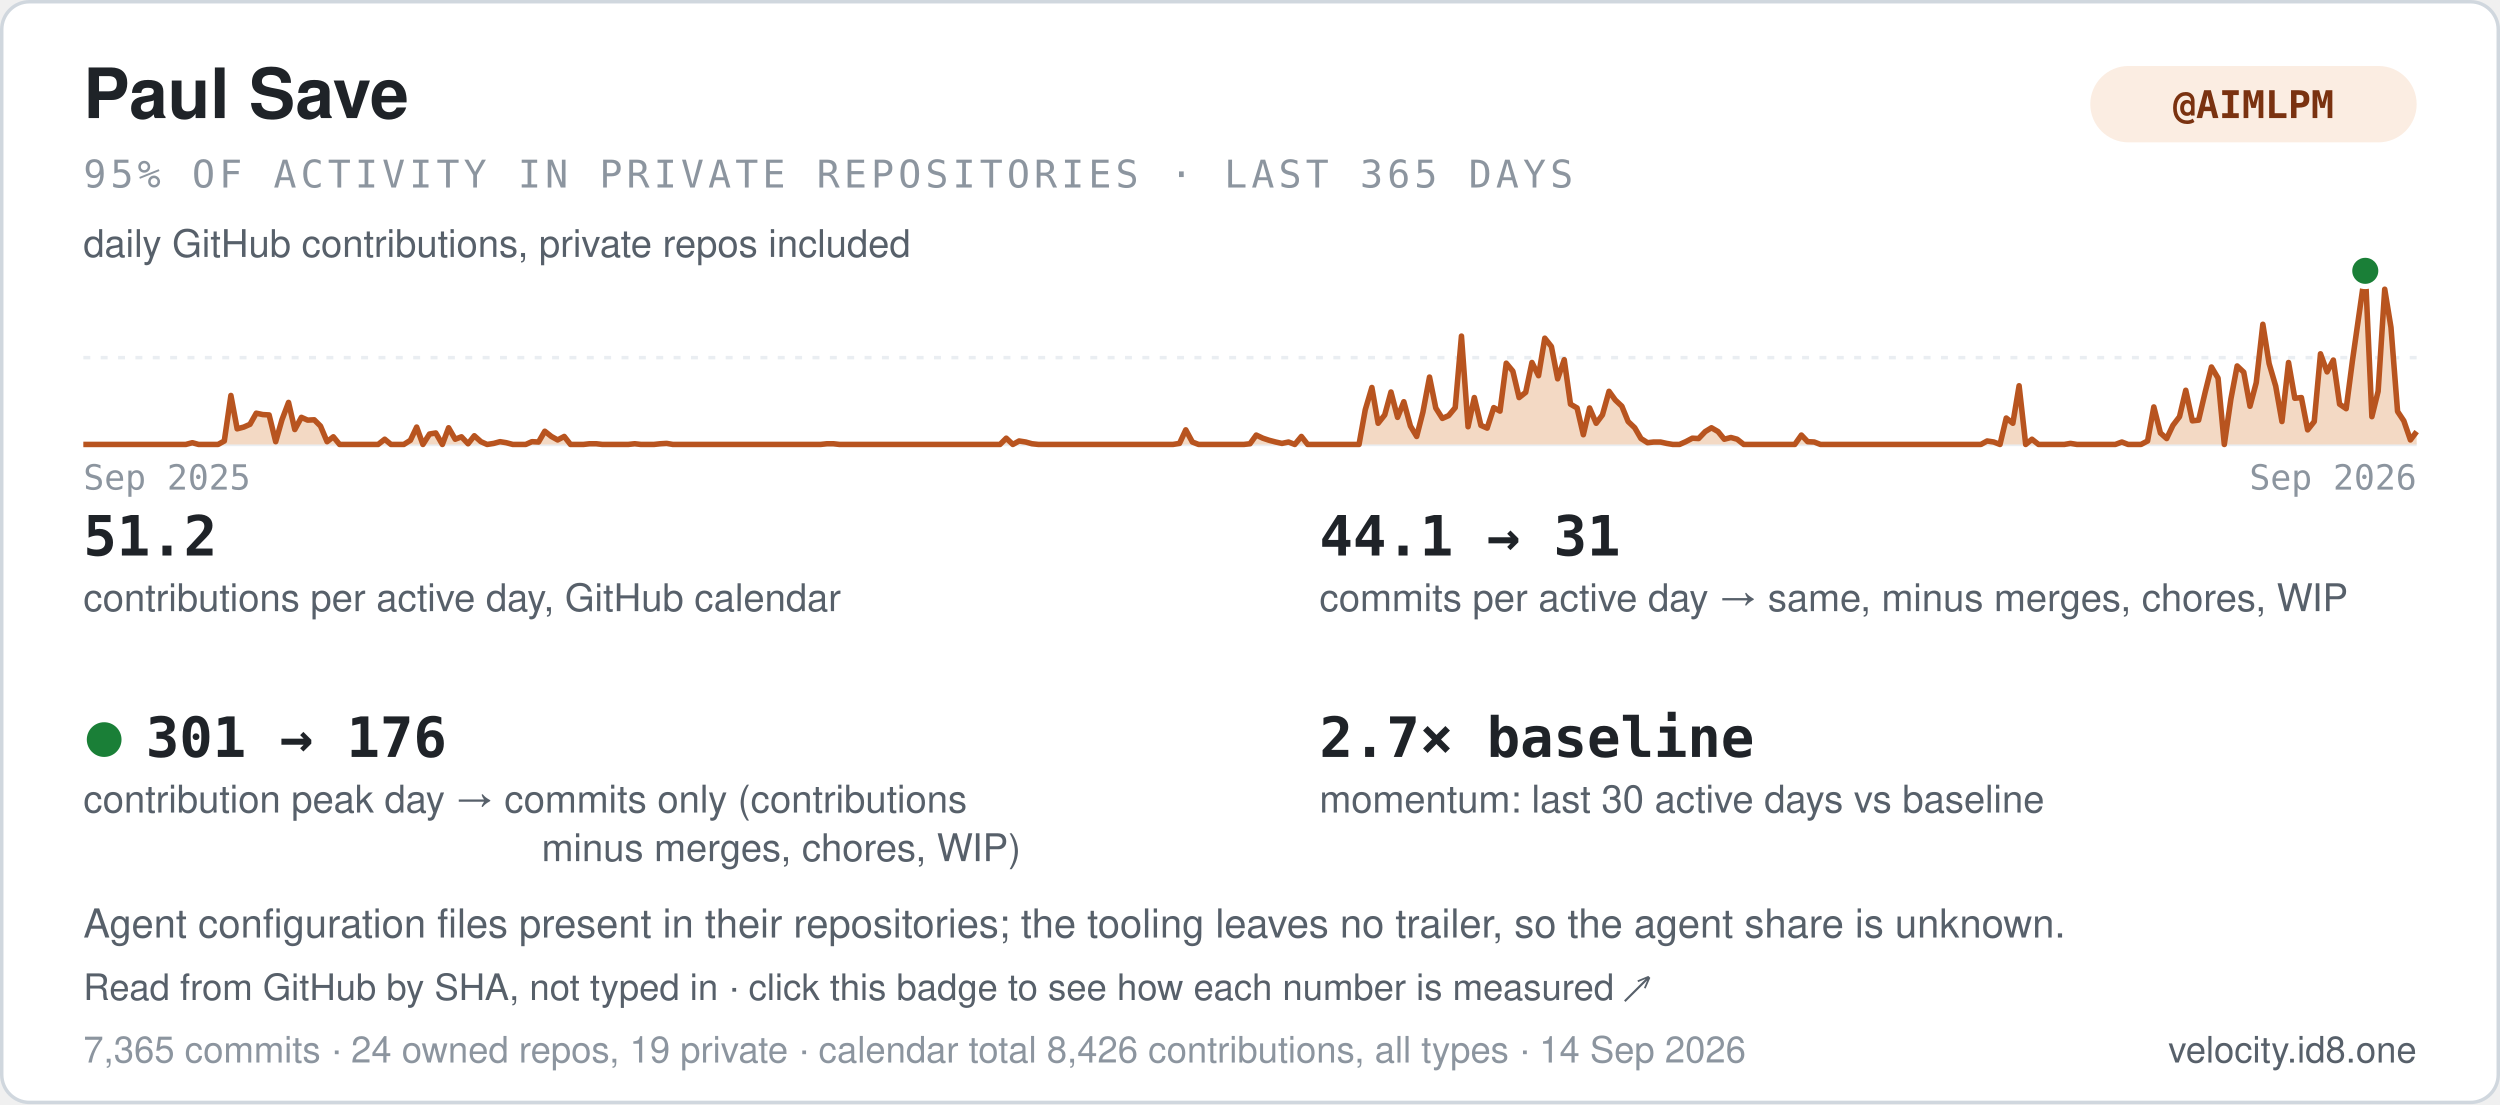
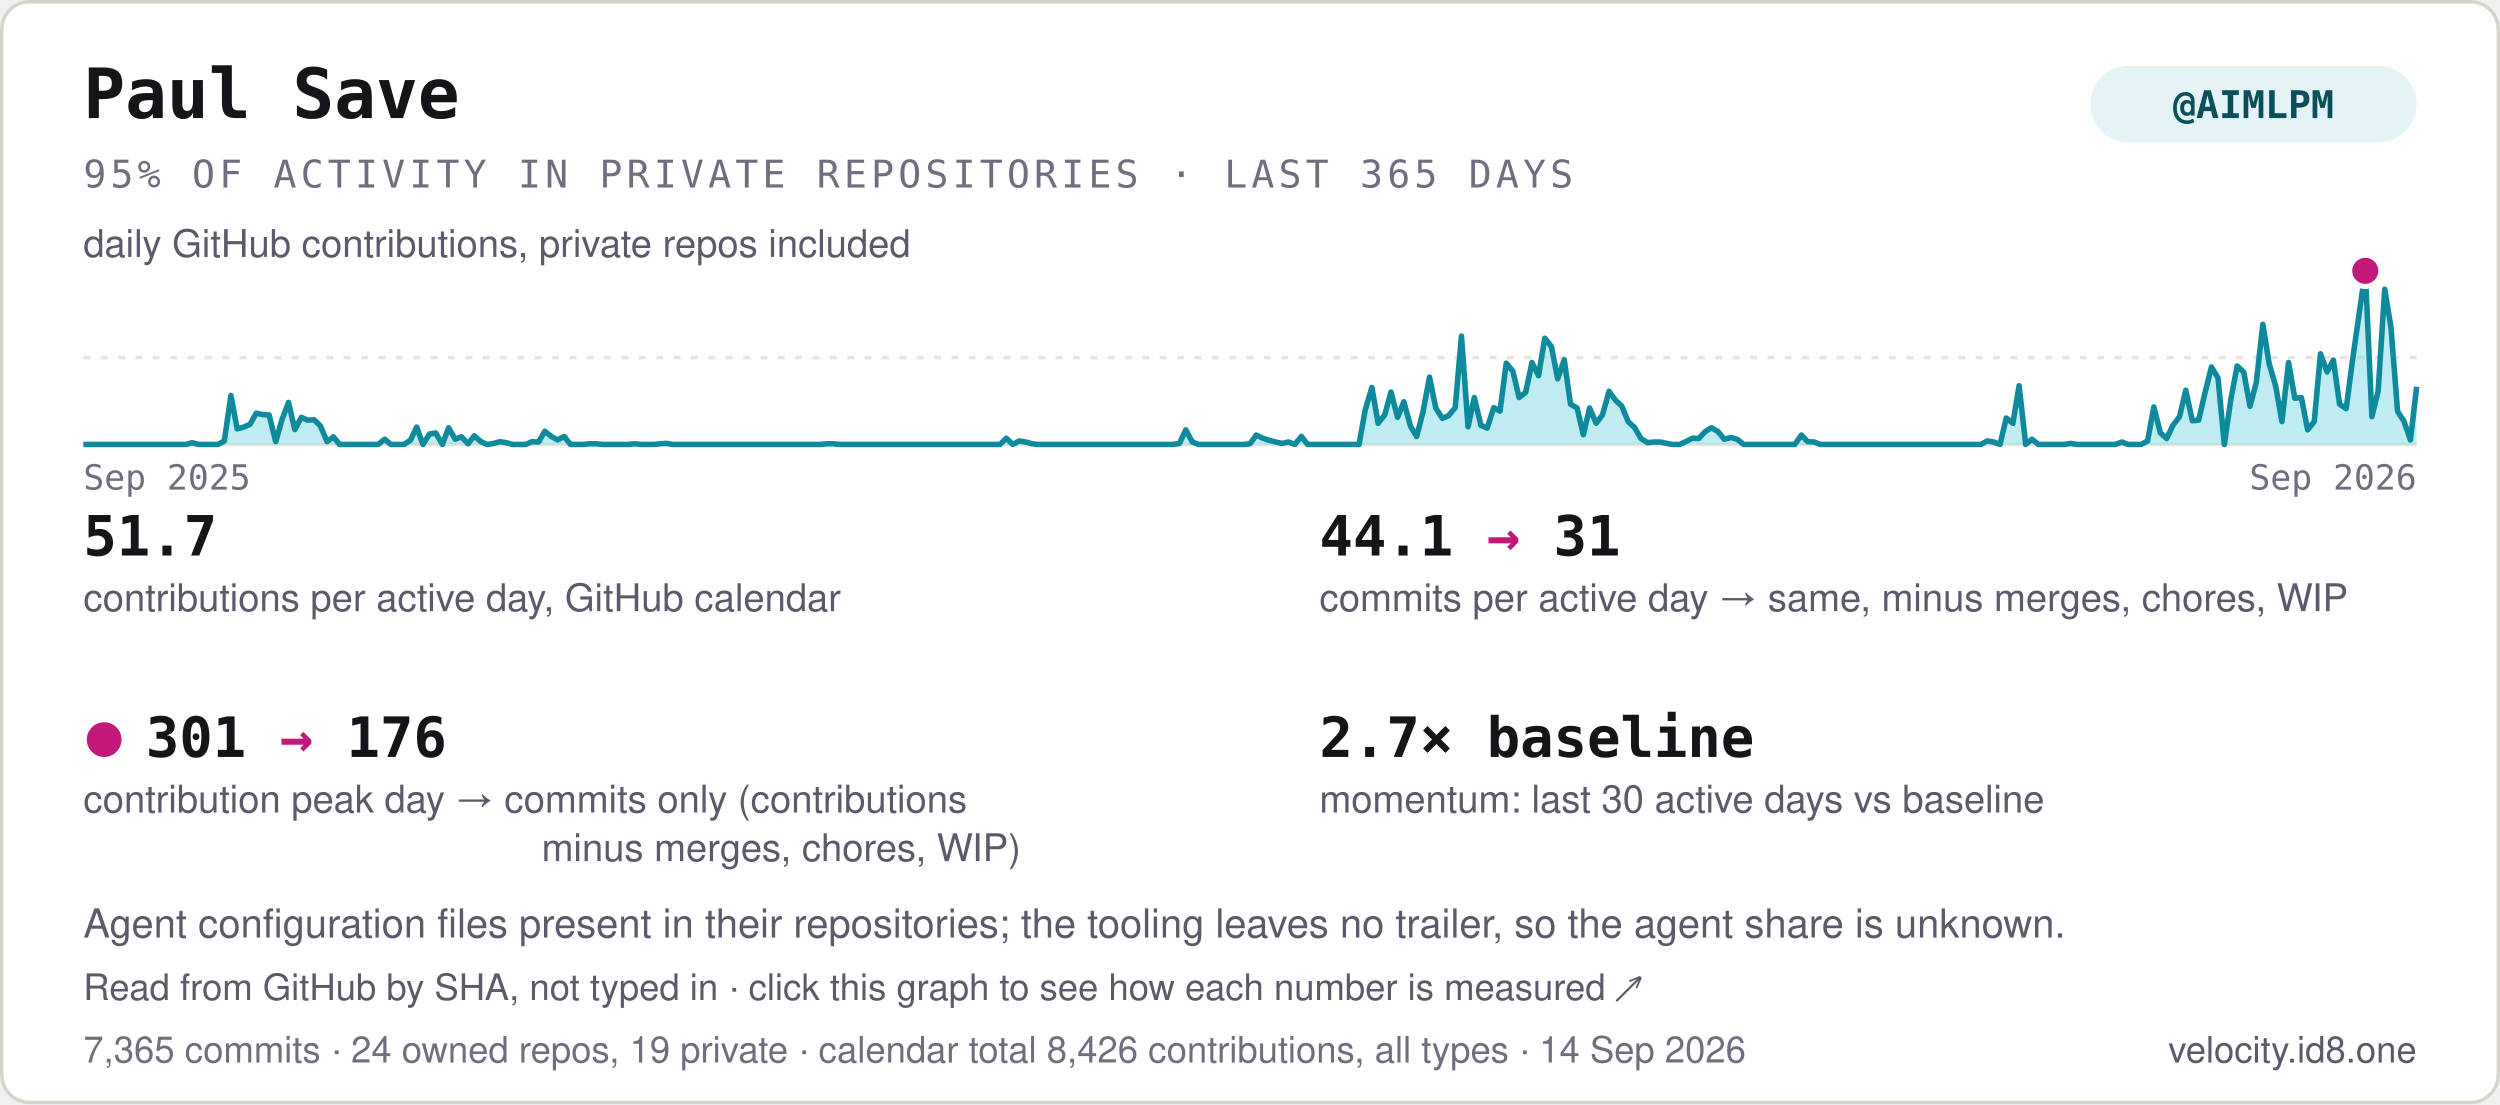
- <svg xmlns="http://www.w3.org/2000/svg" width="720" height="318" viewBox="0 0 720 318" role="img" aria-label="Paul Save: Unlock Radar badge">
-   <rect x="0.5" y="0.5" width="719" height="317" rx="8" fill="#FFFFFF" stroke="#D0D7DE" />
-   <text x="24" y="34" font-family="-apple-system, BlinkMacSystemFont, 'Segoe UI', Helvetica, Arial, sans-serif" font-size="20" font-weight="700" fill="#1F2328">Paul Save</text>
-   <text x="24" y="54" font-family="ui-monospace, SFMono-Regular, Menlo, Consolas, monospace" font-size="11" letter-spacing="1.2" fill="#8C959F">95% OF ACTIVITY IN PRIVATE REPOSITORIES · LAST 365 DAYS</text>
-   <rect x="602" y="19" width="94" height="22" rx="11" fill="#FBEDE2" />
-   <text x="649" y="34" text-anchor="middle" font-family="ui-monospace, SFMono-Regular, Menlo, Consolas, monospace" font-size="11" font-weight="600" fill="#7A3210">@AIMLPM</text>
-   <line x1="24" x2="696" y1="128" y2="128" stroke="#EAEEF2" />
-   <line x1="24" x2="696" y1="103.0" y2="103.0" stroke="#EAEEF2" stroke-dasharray="2 3" />
-   <path d="M24.0,128.0 L25.8,128.0 L27.7,128.0 L29.5,128.0 L31.4,128.0 L33.2,128.0 L35.1,128.0 L36.9,128.0 L38.8,128.0 L40.6,128.0 L42.5,128.0 L44.3,128.0 L46.2,128.0 L48.0,128.0 L49.8,128.0 L51.7,128.0 L53.5,128.0 L55.4,127.5 L57.2,128.0 L59.1,128.0 L60.9,128.0 L62.8,128.0 L64.6,127.0 L66.5,113.9 L68.3,123.5 L70.2,123.0 L72.0,122.2 L73.8,119.0 L75.7,119.4 L77.5,119.5 L79.4,127.2 L81.2,120.9 L83.1,115.9 L84.9,123.7 L86.8,120.2 L88.6,121.0 L90.5,120.9 L92.3,122.7 L94.2,127.2 L96.0,125.8 L97.8,128.0 L99.7,128.0 L101.5,128.0 L103.4,128.0 L105.2,128.0 L107.1,128.0 L108.9,128.0 L110.8,126.5 L112.6,128.0 L114.5,128.0 L116.3,128.0 L118.2,126.8 L120.0,123.0 L121.8,128.0 L123.7,125.0 L125.5,124.7 L127.4,128.0 L129.2,123.2 L131.1,126.5 L132.9,125.8 L134.8,127.8 L136.6,125.5 L138.5,127.2 L140.3,128.0 L142.2,127.7 L144.0,127.2 L145.8,127.5 L147.7,128.0 L149.5,128.0 L151.4,128.0 L153.2,127.2 L155.1,127.3 L156.9,124.2 L158.8,125.7 L160.6,126.7 L162.5,125.7 L164.3,128.0 L166.2,128.0 L168.0,128.0 L169.8,127.8 L171.7,127.8 L173.5,128.0 L175.4,128.0 L177.2,128.0 L179.1,128.0 L180.9,128.0 L182.8,127.8 L184.6,128.0 L186.5,128.0 L188.3,128.0 L190.2,127.8 L192.0,127.7 L193.8,128.0 L195.7,128.0 L197.5,128.0 L199.4,128.0 L201.2,128.0 L203.1,128.0 L204.9,128.0 L206.8,128.0 L208.6,128.0 L210.5,128.0 L212.3,128.0 L214.2,128.0 L216.0,128.0 L217.8,128.0 L219.7,128.0 L221.5,128.0 L223.4,128.0 L225.2,128.0 L227.1,128.0 L228.9,128.0 L230.8,128.0 L232.6,128.0 L234.5,128.0 L236.3,128.0 L238.2,127.8 L240.0,127.8 L241.8,128.0 L243.7,128.0 L245.5,128.0 L247.4,128.0 L249.2,128.0 L251.1,128.0 L252.9,128.0 L254.8,128.0 L256.6,128.0 L258.5,128.0 L260.3,128.0 L262.2,128.0 L264.0,128.0 L265.8,128.0 L267.7,128.0 L269.5,128.0 L271.4,128.0 L273.2,128.0 L275.1,128.0 L276.9,128.0 L278.8,128.0 L280.6,128.0 L282.5,128.0 L284.3,128.0 L286.2,128.0 L288.0,128.0 L289.8,126.2 L291.7,128.0 L293.5,127.0 L295.4,127.3 L297.2,127.8 L299.1,128.0 L300.9,128.0 L302.8,128.0 L304.6,128.0 L306.5,128.0 L308.3,128.0 L310.2,128.0 L312.0,128.0 L313.8,128.0 L315.7,128.0 L317.5,128.0 L319.4,128.0 L321.2,128.0 L323.1,128.0 L324.9,128.0 L326.8,128.0 L328.6,128.0 L330.5,128.0 L332.3,128.0 L334.2,128.0 L336.0,128.0 L337.8,128.0 L339.7,127.7 L341.5,123.8 L343.4,127.3 L345.2,128.0 L347.1,128.0 L348.9,128.0 L350.8,128.0 L352.6,128.0 L354.5,128.0 L356.3,128.0 L358.2,128.0 L360.0,127.8 L361.8,125.3 L363.7,126.2 L365.5,126.8 L367.4,127.3 L369.2,127.7 L371.1,127.3 L372.9,128.0 L374.8,125.7 L376.6,128.0 L378.5,128.0 L380.3,128.0 L382.2,128.0 L384.0,128.0 L385.8,128.0 L387.7,128.0 L389.5,128.0 L391.4,128.0 L393.2,118.0 L395.1,111.6 L396.9,121.9 L398.8,119.5 L400.6,112.9 L402.5,120.2 L404.3,115.7 L406.2,122.7 L408.0,125.7 L409.8,118.7 L411.7,108.6 L413.5,117.5 L415.4,120.5 L417.2,119.7 L419.1,117.4 L420.9,96.8 L422.8,122.9 L424.6,114.5 L426.5,122.5 L428.3,123.3 L430.2,117.4 L432.0,118.4 L433.8,104.6 L435.7,106.9 L437.5,114.5 L439.4,113.0 L441.2,104.4 L443.1,108.2 L444.9,97.4 L446.8,99.8 L448.6,109.1 L450.5,103.6 L452.3,116.4 L454.2,117.5 L456.0,125.2 L457.8,117.5 L459.7,121.9 L461.5,119.5 L463.4,112.7 L465.2,115.2 L467.1,117.0 L468.9,121.4 L470.8,123.2 L472.6,126.3 L474.5,127.5 L476.3,127.3 L478.2,127.3 L480.0,127.7 L481.8,128.0 L483.7,128.0 L485.5,127.2 L487.4,126.2 L489.2,126.3 L491.1,124.3 L492.9,123.2 L494.8,124.3 L496.6,126.5 L498.5,126.0 L500.3,126.5 L502.2,128.0 L504.0,128.0 L505.8,128.0 L507.7,128.0 L509.5,128.0 L511.4,128.0 L513.2,128.0 L515.1,128.0 L516.9,128.0 L518.8,125.3 L520.6,127.2 L522.5,127.3 L524.3,128.0 L526.2,128.0 L528.0,128.0 L529.8,128.0 L531.7,128.0 L533.5,128.0 L535.4,128.0 L537.2,128.0 L539.1,128.0 L540.9,128.0 L542.8,128.0 L544.6,128.0 L546.5,128.0 L548.3,128.0 L550.2,128.0 L552.0,128.0 L553.8,128.0 L555.7,128.0 L557.5,128.0 L559.4,128.0 L561.2,128.0 L563.1,128.0 L564.9,128.0 L566.8,128.0 L568.6,128.0 L570.5,128.0 L572.3,127.0 L574.2,127.3 L576.0,128.0 L577.8,120.4 L579.7,121.9 L581.5,111.1 L583.4,128.0 L585.2,126.5 L587.1,128.0 L588.9,128.0 L590.8,128.0 L592.6,128.0 L594.5,128.0 L596.3,127.7 L598.2,128.0 L600.0,128.0 L601.8,128.0 L603.7,128.0 L605.5,128.0 L607.4,128.0 L609.2,128.0 L611.1,127.3 L612.9,128.0 L614.8,128.0 L616.6,128.0 L618.5,127.0 L620.3,117.2 L622.2,124.7 L624.0,126.3 L625.8,122.5 L627.7,120.0 L629.5,112.4 L631.4,121.2 L633.2,121.0 L635.1,112.9 L636.9,105.7 L638.8,108.9 L640.6,128.0 L642.5,114.9 L644.3,105.4 L646.2,107.2 L648.0,117.0 L649.8,110.2 L651.7,93.4 L653.5,104.7 L655.4,111.2 L657.2,121.4 L659.1,104.4 L660.9,114.7 L662.8,114.5 L664.6,123.8 L666.5,121.4 L668.3,101.9 L670.2,107.1 L672.0,103.7 L673.8,116.4 L675.7,117.7 L677.5,103.9 L679.4,90.6 L681.2,78.0 L683.1,120.0 L684.9,112.7 L686.8,83.3 L688.6,94.3 L690.5,118.5 L692.3,121.2 L694.2,126.7 L696.0,124.3 L696.0,128 L24,128 Z" fill="#F3D9C4" />
-   <path d="M24.0,128.0 L25.8,128.0 L27.7,128.0 L29.5,128.0 L31.4,128.0 L33.2,128.0 L35.1,128.0 L36.9,128.0 L38.8,128.0 L40.6,128.0 L42.5,128.0 L44.3,128.0 L46.2,128.0 L48.0,128.0 L49.8,128.0 L51.7,128.0 L53.5,128.0 L55.4,127.5 L57.2,128.0 L59.1,128.0 L60.9,128.0 L62.8,128.0 L64.6,127.0 L66.5,113.9 L68.3,123.5 L70.2,123.0 L72.0,122.2 L73.8,119.0 L75.7,119.4 L77.5,119.5 L79.4,127.2 L81.2,120.9 L83.1,115.9 L84.9,123.7 L86.8,120.2 L88.6,121.0 L90.5,120.9 L92.3,122.7 L94.2,127.2 L96.0,125.8 L97.8,128.0 L99.7,128.0 L101.5,128.0 L103.4,128.0 L105.2,128.0 L107.1,128.0 L108.9,128.0 L110.8,126.5 L112.6,128.0 L114.5,128.0 L116.3,128.0 L118.2,126.8 L120.0,123.0 L121.8,128.0 L123.7,125.0 L125.5,124.7 L127.4,128.0 L129.2,123.2 L131.1,126.5 L132.9,125.8 L134.8,127.8 L136.6,125.5 L138.5,127.2 L140.3,128.0 L142.2,127.7 L144.0,127.2 L145.8,127.5 L147.7,128.0 L149.5,128.0 L151.4,128.0 L153.2,127.2 L155.1,127.3 L156.9,124.2 L158.8,125.7 L160.6,126.7 L162.5,125.7 L164.3,128.0 L166.2,128.0 L168.0,128.0 L169.8,127.8 L171.7,127.8 L173.5,128.0 L175.4,128.0 L177.2,128.0 L179.1,128.0 L180.9,128.0 L182.8,127.8 L184.6,128.0 L186.5,128.0 L188.3,128.0 L190.2,127.8 L192.0,127.7 L193.8,128.0 L195.7,128.0 L197.5,128.0 L199.4,128.0 L201.2,128.0 L203.1,128.0 L204.9,128.0 L206.8,128.0 L208.6,128.0 L210.5,128.0 L212.3,128.0 L214.2,128.0 L216.0,128.0 L217.8,128.0 L219.7,128.0 L221.5,128.0 L223.4,128.0 L225.2,128.0 L227.1,128.0 L228.9,128.0 L230.8,128.0 L232.6,128.0 L234.5,128.0 L236.3,128.0 L238.2,127.8 L240.0,127.8 L241.8,128.0 L243.7,128.0 L245.5,128.0 L247.4,128.0 L249.2,128.0 L251.1,128.0 L252.9,128.0 L254.8,128.0 L256.6,128.0 L258.5,128.0 L260.3,128.0 L262.2,128.0 L264.0,128.0 L265.8,128.0 L267.7,128.0 L269.5,128.0 L271.4,128.0 L273.2,128.0 L275.1,128.0 L276.9,128.0 L278.8,128.0 L280.6,128.0 L282.5,128.0 L284.3,128.0 L286.2,128.0 L288.0,128.0 L289.8,126.2 L291.7,128.0 L293.5,127.0 L295.4,127.3 L297.2,127.8 L299.1,128.0 L300.9,128.0 L302.8,128.0 L304.6,128.0 L306.5,128.0 L308.3,128.0 L310.2,128.0 L312.0,128.0 L313.8,128.0 L315.7,128.0 L317.5,128.0 L319.4,128.0 L321.2,128.0 L323.1,128.0 L324.9,128.0 L326.8,128.0 L328.6,128.0 L330.5,128.0 L332.3,128.0 L334.2,128.0 L336.0,128.0 L337.8,128.0 L339.7,127.7 L341.5,123.8 L343.4,127.3 L345.2,128.0 L347.1,128.0 L348.9,128.0 L350.8,128.0 L352.6,128.0 L354.5,128.0 L356.3,128.0 L358.2,128.0 L360.0,127.8 L361.8,125.3 L363.7,126.2 L365.5,126.8 L367.4,127.3 L369.2,127.7 L371.1,127.3 L372.9,128.0 L374.8,125.7 L376.6,128.0 L378.5,128.0 L380.3,128.0 L382.2,128.0 L384.0,128.0 L385.8,128.0 L387.7,128.0 L389.5,128.0 L391.4,128.0 L393.2,118.0 L395.1,111.6 L396.9,121.9 L398.8,119.5 L400.6,112.9 L402.5,120.2 L404.3,115.7 L406.2,122.7 L408.0,125.7 L409.8,118.7 L411.7,108.6 L413.5,117.5 L415.4,120.5 L417.2,119.7 L419.1,117.4 L420.9,96.8 L422.8,122.9 L424.6,114.5 L426.5,122.5 L428.3,123.3 L430.2,117.4 L432.0,118.4 L433.8,104.6 L435.7,106.9 L437.5,114.5 L439.4,113.0 L441.2,104.4 L443.1,108.2 L444.9,97.4 L446.8,99.8 L448.6,109.1 L450.5,103.6 L452.3,116.4 L454.2,117.5 L456.0,125.2 L457.8,117.5 L459.7,121.9 L461.5,119.5 L463.4,112.7 L465.2,115.2 L467.1,117.0 L468.9,121.4 L470.8,123.2 L472.6,126.3 L474.5,127.5 L476.3,127.3 L478.2,127.3 L480.0,127.7 L481.8,128.0 L483.7,128.0 L485.5,127.2 L487.4,126.2 L489.2,126.3 L491.1,124.3 L492.9,123.2 L494.8,124.3 L496.6,126.5 L498.5,126.0 L500.3,126.5 L502.2,128.0 L504.0,128.0 L505.8,128.0 L507.7,128.0 L509.5,128.0 L511.4,128.0 L513.2,128.0 L515.1,128.0 L516.9,128.0 L518.8,125.3 L520.6,127.2 L522.5,127.3 L524.3,128.0 L526.2,128.0 L528.0,128.0 L529.8,128.0 L531.7,128.0 L533.5,128.0 L535.4,128.0 L537.2,128.0 L539.1,128.0 L540.9,128.0 L542.8,128.0 L544.6,128.0 L546.5,128.0 L548.3,128.0 L550.2,128.0 L552.0,128.0 L553.8,128.0 L555.7,128.0 L557.5,128.0 L559.4,128.0 L561.2,128.0 L563.1,128.0 L564.9,128.0 L566.8,128.0 L568.6,128.0 L570.5,128.0 L572.3,127.0 L574.2,127.3 L576.0,128.0 L577.8,120.4 L579.7,121.9 L581.5,111.1 L583.4,128.0 L585.2,126.5 L587.1,128.0 L588.9,128.0 L590.8,128.0 L592.6,128.0 L594.5,128.0 L596.3,127.7 L598.2,128.0 L600.0,128.0 L601.8,128.0 L603.7,128.0 L605.5,128.0 L607.4,128.0 L609.2,128.0 L611.1,127.3 L612.9,128.0 L614.8,128.0 L616.6,128.0 L618.5,127.0 L620.3,117.2 L622.2,124.7 L624.0,126.3 L625.8,122.5 L627.7,120.0 L629.5,112.4 L631.4,121.2 L633.2,121.0 L635.1,112.9 L636.9,105.7 L638.8,108.9 L640.6,128.0 L642.5,114.9 L644.3,105.4 L646.2,107.2 L648.0,117.0 L649.8,110.2 L651.7,93.4 L653.5,104.7 L655.4,111.2 L657.2,121.4 L659.1,104.4 L660.9,114.7 L662.8,114.5 L664.6,123.8 L666.5,121.4 L668.3,101.9 L670.2,107.1 L672.0,103.7 L673.8,116.4 L675.7,117.7 L677.5,103.9 L679.4,90.6 L681.2,78.0 L683.1,120.0 L684.9,112.7 L686.8,83.3 L688.6,94.3 L690.5,118.5 L692.3,121.2 L694.2,126.7 L696.0,124.3" fill="none" stroke="#B8541F" stroke-width="1.6" stroke-linejoin="round" />
-   <circle cx="681.2" cy="78.0" r="4.5" fill="#1A7F37" stroke="#FFFFFF" stroke-width="1.5" />
-   <text x="24" y="141" font-family="ui-monospace, SFMono-Regular, Menlo, Consolas, monospace" font-size="10" fill="#8C959F">Sep 2025</text>
-   <text x="696" y="141" text-anchor="end" font-family="ui-monospace, SFMono-Regular, Menlo, Consolas, monospace" font-size="10" fill="#8C959F">Sep 2026</text>
-   <text x="24" y="74" font-family="-apple-system, BlinkMacSystemFont, 'Segoe UI', Helvetica, Arial, sans-serif" font-size="11" fill="#57606A">daily GitHub contributions, private repos included</text>
-   <text x="24" y="160" font-family="ui-monospace, SFMono-Regular, Menlo, Consolas, monospace" font-size="16" font-weight="600" fill="#1F2328">51.2</text>
-   <text x="24" y="176" font-family="-apple-system, BlinkMacSystemFont, 'Segoe UI', Helvetica, Arial, sans-serif" font-size="11" fill="#57606A">contributions per active day, GitHub calendar</text>
-   <text x="380" y="160" font-family="ui-monospace, SFMono-Regular, Menlo, Consolas, monospace" font-size="16" font-weight="600" fill="#1F2328">44.1 → 31</text>
-   <text x="380" y="176" font-family="-apple-system, BlinkMacSystemFont, 'Segoe UI', Helvetica, Arial, sans-serif" font-size="11" fill="#57606A">commits per active day → same, minus merges, chores, WIP</text>
-   <circle cx="30" cy="213" r="5" fill="#1A7F37" />
-   <text x="42" y="218" font-family="ui-monospace, SFMono-Regular, Menlo, Consolas, monospace" font-size="16" font-weight="600" fill="#1F2328">301 → 176</text>
-   <text x="24" y="234" font-family="-apple-system, BlinkMacSystemFont, 'Segoe UI', Helvetica, Arial, sans-serif" font-size="11" fill="#57606A">contribution peak day → commits only (contributions</text>
-   <text x="156" y="248" font-family="-apple-system, BlinkMacSystemFont, 'Segoe UI', Helvetica, Arial, sans-serif" font-size="11" fill="#57606A">minus merges, chores, WIP)</text>
-   <text x="380" y="218" font-family="ui-monospace, SFMono-Regular, Menlo, Consolas, monospace" font-size="16" font-weight="600" fill="#1F2328">2.7× baseline</text>
-   <text x="380" y="234" font-family="-apple-system, BlinkMacSystemFont, 'Segoe UI', Helvetica, Arial, sans-serif" font-size="11" fill="#57606A">momentum: last 30 active days vs baseline</text>
-   <text x="24" y="270" font-family="-apple-system, BlinkMacSystemFont, 'Segoe UI', Helvetica, Arial, sans-serif" font-size="11.5" fill="#57606A">Agent configuration files present in their repositories; the tooling leaves no trailer, so the agent share is unknown.</text>
-   <text x="24" y="288" font-family="-apple-system, BlinkMacSystemFont, 'Segoe UI', Helvetica, Arial, sans-serif" font-size="10.5" fill="#57606A">Read from GitHub by SHA, not typed in · click this badge to see how each number is measured ↗</text>
-   <text x="24" y="306" font-family="-apple-system, BlinkMacSystemFont, 'Segoe UI', Helvetica, Arial, sans-serif" font-size="10.5" fill="#8C959F">7,365 commits · 24 owned repos, 19 private · calendar total 8,426 contributions, all types · 14 Sep 2026</text>
-   <text x="696" y="306" text-anchor="end" font-family="-apple-system, BlinkMacSystemFont, 'Segoe UI', Helvetica, Arial, sans-serif" font-size="10.5" fill="#57606A">velocity.id8.one</text>
+ <svg xmlns="http://www.w3.org/2000/svg" width="720" height="318" viewBox="0 0 720 318" role="img" aria-label="Paul Save: Velocity Graph">
+   <rect x="0.5" y="0.5" width="719" height="317" rx="8" fill="#FFFFFF" stroke="#D5D3CA" />
+   <text x="24" y="34" font-family="Departure Mono, JetBrains Mono, ui-monospace, Menlo, monospace" font-size="20" font-weight="700" fill="#141419">Paul Save</text>
+   <text x="24" y="54" font-family="Departure Mono, JetBrains Mono, ui-monospace, Menlo, monospace" font-size="11" letter-spacing="1.2" fill="#6E6E7E">95% OF ACTIVITY IN PRIVATE REPOSITORIES · LAST 365 DAYS</text>
+   <rect x="602" y="19" width="94" height="22" rx="11" fill="#E4F3F6" />
+   <text x="649" y="34" text-anchor="middle" font-family="Departure Mono, JetBrains Mono, ui-monospace, Menlo, monospace" font-size="11" font-weight="600" fill="#0A4F5A">@AIMLPM</text>
+   <line x1="24" x2="696" y1="128" y2="128" stroke="#E6E4DC" />
+   <line x1="24" x2="696" y1="103.0" y2="103.0" stroke="#E6E4DC" stroke-dasharray="2 3" />
+   <path d="M24.0,128.0 L25.8,128.0 L27.7,128.0 L29.5,128.0 L31.4,128.0 L33.2,128.0 L35.1,128.0 L36.9,128.0 L38.8,128.0 L40.6,128.0 L42.5,128.0 L44.3,128.0 L46.2,128.0 L48.0,128.0 L49.8,128.0 L51.7,128.0 L53.5,128.0 L55.4,127.5 L57.2,128.0 L59.1,128.0 L60.9,128.0 L62.8,128.0 L64.6,127.0 L66.5,113.9 L68.3,123.5 L70.2,123.0 L72.0,122.2 L73.8,119.0 L75.7,119.4 L77.5,119.5 L79.4,127.2 L81.2,120.9 L83.1,115.9 L84.9,123.7 L86.8,120.2 L88.6,121.0 L90.5,120.9 L92.3,122.7 L94.2,127.2 L96.0,125.8 L97.8,128.0 L99.7,128.0 L101.5,128.0 L103.4,128.0 L105.2,128.0 L107.1,128.0 L108.9,128.0 L110.8,126.5 L112.6,128.0 L114.5,128.0 L116.3,128.0 L118.2,126.8 L120.0,123.0 L121.8,128.0 L123.7,125.0 L125.5,124.7 L127.4,128.0 L129.2,123.2 L131.1,126.5 L132.9,125.8 L134.8,127.8 L136.6,125.5 L138.5,127.2 L140.3,128.0 L142.2,127.7 L144.0,127.2 L145.8,127.5 L147.7,128.0 L149.5,128.0 L151.4,128.0 L153.2,127.2 L155.1,127.3 L156.9,124.2 L158.8,125.7 L160.6,126.7 L162.5,125.7 L164.3,128.0 L166.2,128.0 L168.0,128.0 L169.8,127.8 L171.7,127.8 L173.5,128.0 L175.4,128.0 L177.2,128.0 L179.1,128.0 L180.9,128.0 L182.8,127.8 L184.6,128.0 L186.5,128.0 L188.3,128.0 L190.2,127.8 L192.0,127.7 L193.8,128.0 L195.7,128.0 L197.5,128.0 L199.4,128.0 L201.2,128.0 L203.1,128.0 L204.9,128.0 L206.8,128.0 L208.6,128.0 L210.5,128.0 L212.3,128.0 L214.2,128.0 L216.0,128.0 L217.8,128.0 L219.7,128.0 L221.5,128.0 L223.4,128.0 L225.2,128.0 L227.1,128.0 L228.9,128.0 L230.8,128.0 L232.6,128.0 L234.5,128.0 L236.3,128.0 L238.2,127.8 L240.0,127.8 L241.8,128.0 L243.7,128.0 L245.5,128.0 L247.4,128.0 L249.2,128.0 L251.1,128.0 L252.9,128.0 L254.8,128.0 L256.6,128.0 L258.5,128.0 L260.3,128.0 L262.2,128.0 L264.0,128.0 L265.8,128.0 L267.7,128.0 L269.5,128.0 L271.4,128.0 L273.2,128.0 L275.1,128.0 L276.9,128.0 L278.8,128.0 L280.6,128.0 L282.5,128.0 L284.3,128.0 L286.2,128.0 L288.0,128.0 L289.8,126.2 L291.7,128.0 L293.5,127.0 L295.4,127.3 L297.2,127.8 L299.1,128.0 L300.9,128.0 L302.8,128.0 L304.6,128.0 L306.5,128.0 L308.3,128.0 L310.2,128.0 L312.0,128.0 L313.8,128.0 L315.7,128.0 L317.5,128.0 L319.4,128.0 L321.2,128.0 L323.1,128.0 L324.9,128.0 L326.8,128.0 L328.6,128.0 L330.5,128.0 L332.3,128.0 L334.2,128.0 L336.0,128.0 L337.8,128.0 L339.7,127.7 L341.5,123.8 L343.4,127.3 L345.2,128.0 L347.1,128.0 L348.9,128.0 L350.8,128.0 L352.6,128.0 L354.5,128.0 L356.3,128.0 L358.2,128.0 L360.0,127.8 L361.8,125.3 L363.7,126.2 L365.5,126.8 L367.4,127.3 L369.2,127.7 L371.1,127.3 L372.9,128.0 L374.8,125.7 L376.6,128.0 L378.5,128.0 L380.3,128.0 L382.2,128.0 L384.0,128.0 L385.8,128.0 L387.7,128.0 L389.5,128.0 L391.4,128.0 L393.2,118.0 L395.1,111.6 L396.9,121.9 L398.8,119.5 L400.6,112.9 L402.5,120.2 L404.3,115.7 L406.2,122.7 L408.0,125.7 L409.8,118.7 L411.7,108.6 L413.5,117.5 L415.4,120.5 L417.2,119.7 L419.1,117.4 L420.9,96.8 L422.8,122.9 L424.6,114.5 L426.5,122.5 L428.3,123.3 L430.2,117.4 L432.0,118.4 L433.8,104.6 L435.7,106.9 L437.5,114.5 L439.4,113.0 L441.2,104.4 L443.1,108.2 L444.9,97.4 L446.8,99.8 L448.6,109.1 L450.5,103.6 L452.3,116.4 L454.2,117.5 L456.0,125.2 L457.8,117.5 L459.7,121.9 L461.5,119.5 L463.4,112.7 L465.2,115.2 L467.1,117.0 L468.9,121.4 L470.8,123.2 L472.6,126.3 L474.5,127.5 L476.3,127.3 L478.2,127.3 L480.0,127.7 L481.8,128.0 L483.7,128.0 L485.5,127.2 L487.4,126.2 L489.2,126.3 L491.1,124.3 L492.9,123.2 L494.8,124.3 L496.6,126.5 L498.5,126.0 L500.3,126.5 L502.2,128.0 L504.0,128.0 L505.8,128.0 L507.7,128.0 L509.5,128.0 L511.4,128.0 L513.2,128.0 L515.1,128.0 L516.9,128.0 L518.8,125.3 L520.6,127.2 L522.5,127.3 L524.3,128.0 L526.2,128.0 L528.0,128.0 L529.8,128.0 L531.7,128.0 L533.5,128.0 L535.4,128.0 L537.2,128.0 L539.1,128.0 L540.9,128.0 L542.8,128.0 L544.6,128.0 L546.5,128.0 L548.3,128.0 L550.2,128.0 L552.0,128.0 L553.8,128.0 L555.7,128.0 L557.5,128.0 L559.4,128.0 L561.2,128.0 L563.1,128.0 L564.9,128.0 L566.8,128.0 L568.6,128.0 L570.5,128.0 L572.3,127.0 L574.2,127.3 L576.0,128.0 L577.8,120.4 L579.7,121.9 L581.5,111.1 L583.4,128.0 L585.2,126.5 L587.1,128.0 L588.9,128.0 L590.8,128.0 L592.6,128.0 L594.5,128.0 L596.3,127.7 L598.2,128.0 L600.0,128.0 L601.8,128.0 L603.7,128.0 L605.5,128.0 L607.4,128.0 L609.2,128.0 L611.1,127.3 L612.9,128.0 L614.8,128.0 L616.6,128.0 L618.5,127.0 L620.3,117.2 L622.2,124.7 L624.0,126.3 L625.8,122.5 L627.7,120.0 L629.5,112.4 L631.4,121.2 L633.2,121.0 L635.1,112.9 L636.9,105.7 L638.8,108.9 L640.6,128.0 L642.5,114.9 L644.3,105.4 L646.2,107.2 L648.0,117.0 L649.8,110.2 L651.7,93.4 L653.5,104.7 L655.4,111.2 L657.2,121.4 L659.1,104.4 L660.9,114.7 L662.8,114.5 L664.6,123.8 L666.5,121.4 L668.3,101.9 L670.2,107.1 L672.0,103.7 L673.8,116.4 L675.7,117.7 L677.5,103.9 L679.4,90.6 L681.2,78.0 L683.1,120.0 L684.9,112.7 L686.8,83.3 L688.6,94.3 L690.5,118.5 L692.3,121.2 L694.2,126.7 L696.0,111.4 L696.0,128 L24,128 Z" fill="#8ADCE8" fill-opacity="0.55" />
+   <path d="M24.0,128.0 L25.8,128.0 L27.7,128.0 L29.5,128.0 L31.4,128.0 L33.2,128.0 L35.1,128.0 L36.9,128.0 L38.8,128.0 L40.6,128.0 L42.5,128.0 L44.3,128.0 L46.2,128.0 L48.0,128.0 L49.8,128.0 L51.7,128.0 L53.5,128.0 L55.4,127.5 L57.2,128.0 L59.1,128.0 L60.9,128.0 L62.8,128.0 L64.6,127.0 L66.5,113.9 L68.3,123.5 L70.2,123.0 L72.0,122.2 L73.8,119.0 L75.7,119.4 L77.5,119.5 L79.4,127.2 L81.2,120.9 L83.1,115.9 L84.9,123.7 L86.8,120.2 L88.6,121.0 L90.5,120.9 L92.3,122.7 L94.2,127.2 L96.0,125.8 L97.8,128.0 L99.7,128.0 L101.5,128.0 L103.4,128.0 L105.2,128.0 L107.1,128.0 L108.9,128.0 L110.8,126.5 L112.6,128.0 L114.5,128.0 L116.3,128.0 L118.2,126.8 L120.0,123.0 L121.8,128.0 L123.7,125.0 L125.5,124.7 L127.4,128.0 L129.2,123.2 L131.1,126.5 L132.9,125.8 L134.8,127.8 L136.6,125.5 L138.5,127.2 L140.3,128.0 L142.2,127.7 L144.0,127.2 L145.8,127.5 L147.7,128.0 L149.5,128.0 L151.4,128.0 L153.2,127.2 L155.1,127.3 L156.9,124.2 L158.8,125.7 L160.6,126.7 L162.5,125.7 L164.3,128.0 L166.2,128.0 L168.0,128.0 L169.8,127.8 L171.7,127.8 L173.5,128.0 L175.4,128.0 L177.2,128.0 L179.1,128.0 L180.9,128.0 L182.8,127.8 L184.6,128.0 L186.5,128.0 L188.3,128.0 L190.2,127.8 L192.0,127.7 L193.8,128.0 L195.7,128.0 L197.5,128.0 L199.4,128.0 L201.2,128.0 L203.1,128.0 L204.9,128.0 L206.8,128.0 L208.6,128.0 L210.5,128.0 L212.3,128.0 L214.2,128.0 L216.0,128.0 L217.8,128.0 L219.7,128.0 L221.5,128.0 L223.4,128.0 L225.2,128.0 L227.1,128.0 L228.9,128.0 L230.8,128.0 L232.6,128.0 L234.5,128.0 L236.3,128.0 L238.2,127.8 L240.0,127.8 L241.8,128.0 L243.7,128.0 L245.5,128.0 L247.4,128.0 L249.2,128.0 L251.1,128.0 L252.9,128.0 L254.8,128.0 L256.6,128.0 L258.5,128.0 L260.3,128.0 L262.2,128.0 L264.0,128.0 L265.8,128.0 L267.7,128.0 L269.5,128.0 L271.4,128.0 L273.2,128.0 L275.1,128.0 L276.9,128.0 L278.8,128.0 L280.6,128.0 L282.5,128.0 L284.3,128.0 L286.2,128.0 L288.0,128.0 L289.8,126.2 L291.7,128.0 L293.5,127.0 L295.4,127.3 L297.2,127.8 L299.1,128.0 L300.9,128.0 L302.8,128.0 L304.6,128.0 L306.5,128.0 L308.3,128.0 L310.2,128.0 L312.0,128.0 L313.8,128.0 L315.7,128.0 L317.5,128.0 L319.4,128.0 L321.2,128.0 L323.1,128.0 L324.9,128.0 L326.8,128.0 L328.6,128.0 L330.5,128.0 L332.3,128.0 L334.2,128.0 L336.0,128.0 L337.8,128.0 L339.7,127.7 L341.5,123.8 L343.4,127.3 L345.2,128.0 L347.1,128.0 L348.9,128.0 L350.8,128.0 L352.6,128.0 L354.5,128.0 L356.3,128.0 L358.2,128.0 L360.0,127.8 L361.8,125.3 L363.7,126.2 L365.5,126.8 L367.4,127.3 L369.2,127.7 L371.1,127.3 L372.9,128.0 L374.8,125.7 L376.6,128.0 L378.5,128.0 L380.3,128.0 L382.2,128.0 L384.0,128.0 L385.8,128.0 L387.7,128.0 L389.5,128.0 L391.4,128.0 L393.2,118.0 L395.1,111.6 L396.9,121.9 L398.8,119.5 L400.6,112.9 L402.5,120.2 L404.3,115.7 L406.2,122.7 L408.0,125.7 L409.8,118.7 L411.7,108.6 L413.5,117.5 L415.4,120.5 L417.2,119.7 L419.1,117.4 L420.9,96.8 L422.8,122.9 L424.6,114.5 L426.5,122.5 L428.3,123.3 L430.2,117.4 L432.0,118.4 L433.8,104.6 L435.7,106.9 L437.5,114.5 L439.4,113.0 L441.2,104.4 L443.1,108.2 L444.9,97.4 L446.8,99.8 L448.6,109.1 L450.5,103.6 L452.3,116.4 L454.2,117.5 L456.0,125.2 L457.8,117.5 L459.7,121.9 L461.5,119.5 L463.4,112.7 L465.2,115.2 L467.1,117.0 L468.9,121.4 L470.8,123.2 L472.6,126.3 L474.5,127.5 L476.3,127.3 L478.2,127.3 L480.0,127.7 L481.8,128.0 L483.7,128.0 L485.5,127.2 L487.4,126.2 L489.2,126.3 L491.1,124.3 L492.9,123.2 L494.8,124.3 L496.6,126.5 L498.5,126.0 L500.3,126.5 L502.2,128.0 L504.0,128.0 L505.8,128.0 L507.7,128.0 L509.5,128.0 L511.4,128.0 L513.2,128.0 L515.1,128.0 L516.9,128.0 L518.8,125.3 L520.6,127.2 L522.5,127.3 L524.3,128.0 L526.2,128.0 L528.0,128.0 L529.8,128.0 L531.7,128.0 L533.5,128.0 L535.4,128.0 L537.2,128.0 L539.1,128.0 L540.9,128.0 L542.8,128.0 L544.6,128.0 L546.5,128.0 L548.3,128.0 L550.2,128.0 L552.0,128.0 L553.8,128.0 L555.7,128.0 L557.5,128.0 L559.4,128.0 L561.2,128.0 L563.1,128.0 L564.9,128.0 L566.8,128.0 L568.6,128.0 L570.5,128.0 L572.3,127.0 L574.2,127.3 L576.0,128.0 L577.8,120.4 L579.7,121.9 L581.5,111.1 L583.4,128.0 L585.2,126.5 L587.1,128.0 L588.9,128.0 L590.8,128.0 L592.6,128.0 L594.5,128.0 L596.3,127.7 L598.2,128.0 L600.0,128.0 L601.8,128.0 L603.7,128.0 L605.5,128.0 L607.4,128.0 L609.2,128.0 L611.1,127.3 L612.9,128.0 L614.8,128.0 L616.6,128.0 L618.5,127.0 L620.3,117.2 L622.2,124.7 L624.0,126.3 L625.8,122.5 L627.7,120.0 L629.5,112.4 L631.4,121.2 L633.2,121.0 L635.1,112.9 L636.9,105.7 L638.8,108.9 L640.6,128.0 L642.5,114.9 L644.3,105.4 L646.2,107.2 L648.0,117.0 L649.8,110.2 L651.7,93.4 L653.5,104.7 L655.4,111.2 L657.2,121.4 L659.1,104.4 L660.9,114.7 L662.8,114.5 L664.6,123.8 L666.5,121.4 L668.3,101.9 L670.2,107.1 L672.0,103.7 L673.8,116.4 L675.7,117.7 L677.5,103.9 L679.4,90.6 L681.2,78.0 L683.1,120.0 L684.9,112.7 L686.8,83.3 L688.6,94.3 L690.5,118.5 L692.3,121.2 L694.2,126.7 L696.0,111.4" fill="none" stroke="#0F8A9C" stroke-width="1.6" stroke-linejoin="round" />
+   <circle cx="681.2" cy="78.0" r="4.5" fill="#C2187A" stroke="#FFFFFF" stroke-width="1.5" />
+   <text x="24" y="141" font-family="Departure Mono, JetBrains Mono, ui-monospace, Menlo, monospace" font-size="10" fill="#6E6E7E">Sep 2025</text>
+   <text x="696" y="141" text-anchor="end" font-family="Departure Mono, JetBrains Mono, ui-monospace, Menlo, monospace" font-size="10" fill="#6E6E7E">Sep 2026</text>
+   <text x="24" y="74" font-family="-apple-system, BlinkMacSystemFont, 'Segoe UI', Helvetica, Arial, sans-serif" font-size="11" fill="#5A5A6A">daily GitHub contributions, private repos included</text>
+   <text x="24" y="160" font-family="Departure Mono, JetBrains Mono, ui-monospace, Menlo, monospace" font-size="16" font-weight="600" fill="#141419">51.7</text>
+   <text x="24" y="176" font-family="-apple-system, BlinkMacSystemFont, 'Segoe UI', Helvetica, Arial, sans-serif" font-size="11" fill="#5A5A6A">contributions per active day, GitHub calendar</text>
+   <text x="380" y="160" font-family="Departure Mono, JetBrains Mono, ui-monospace, Menlo, monospace" font-size="16" font-weight="600" fill="#141419">44.1 <tspan fill="#C2187A">→</tspan> 31</text>
+   <text x="380" y="176" font-family="-apple-system, BlinkMacSystemFont, 'Segoe UI', Helvetica, Arial, sans-serif" font-size="11" fill="#5A5A6A">commits per active day → same, minus merges, chores, WIP</text>
+   <circle cx="30" cy="213" r="5" fill="#C2187A" />
+   <text x="42" y="218" font-family="Departure Mono, JetBrains Mono, ui-monospace, Menlo, monospace" font-size="16" font-weight="600" fill="#141419">301 <tspan fill="#C2187A">→</tspan> 176</text>
+   <text x="24" y="234" font-family="-apple-system, BlinkMacSystemFont, 'Segoe UI', Helvetica, Arial, sans-serif" font-size="11" fill="#5A5A6A">contribution peak day → commits only (contributions</text>
+   <text x="156" y="248" font-family="-apple-system, BlinkMacSystemFont, 'Segoe UI', Helvetica, Arial, sans-serif" font-size="11" fill="#5A5A6A">minus merges, chores, WIP)</text>
+   <text x="380" y="218" font-family="Departure Mono, JetBrains Mono, ui-monospace, Menlo, monospace" font-size="16" font-weight="600" fill="#141419">2.7× baseline</text>
+   <text x="380" y="234" font-family="-apple-system, BlinkMacSystemFont, 'Segoe UI', Helvetica, Arial, sans-serif" font-size="11" fill="#5A5A6A">momentum: last 30 active days vs baseline</text>
+   <text x="24" y="270" font-family="-apple-system, BlinkMacSystemFont, 'Segoe UI', Helvetica, Arial, sans-serif" font-size="11.5" fill="#5A5A6A">Agent configuration files present in their repositories; the tooling leaves no trailer, so the agent share is unknown.</text>
+   <text x="24" y="288" font-family="-apple-system, BlinkMacSystemFont, 'Segoe UI', Helvetica, Arial, sans-serif" font-size="10.5" fill="#5A5A6A">Read from GitHub by SHA, not typed in · click this graph to see how each number is measured ↗</text>
+   <text x="24" y="306" font-family="-apple-system, BlinkMacSystemFont, 'Segoe UI', Helvetica, Arial, sans-serif" font-size="10.5" fill="#6E6E7E">7,365 commits · 24 owned repos, 19 private · calendar total 8,426 contributions, all types · 14 Sep 2026</text>
+   <text x="696" y="306" text-anchor="end" font-family="-apple-system, BlinkMacSystemFont, 'Segoe UI', Helvetica, Arial, sans-serif" font-size="10.5" fill="#5A5A6A">velocity.id8.one</text>
</svg>
